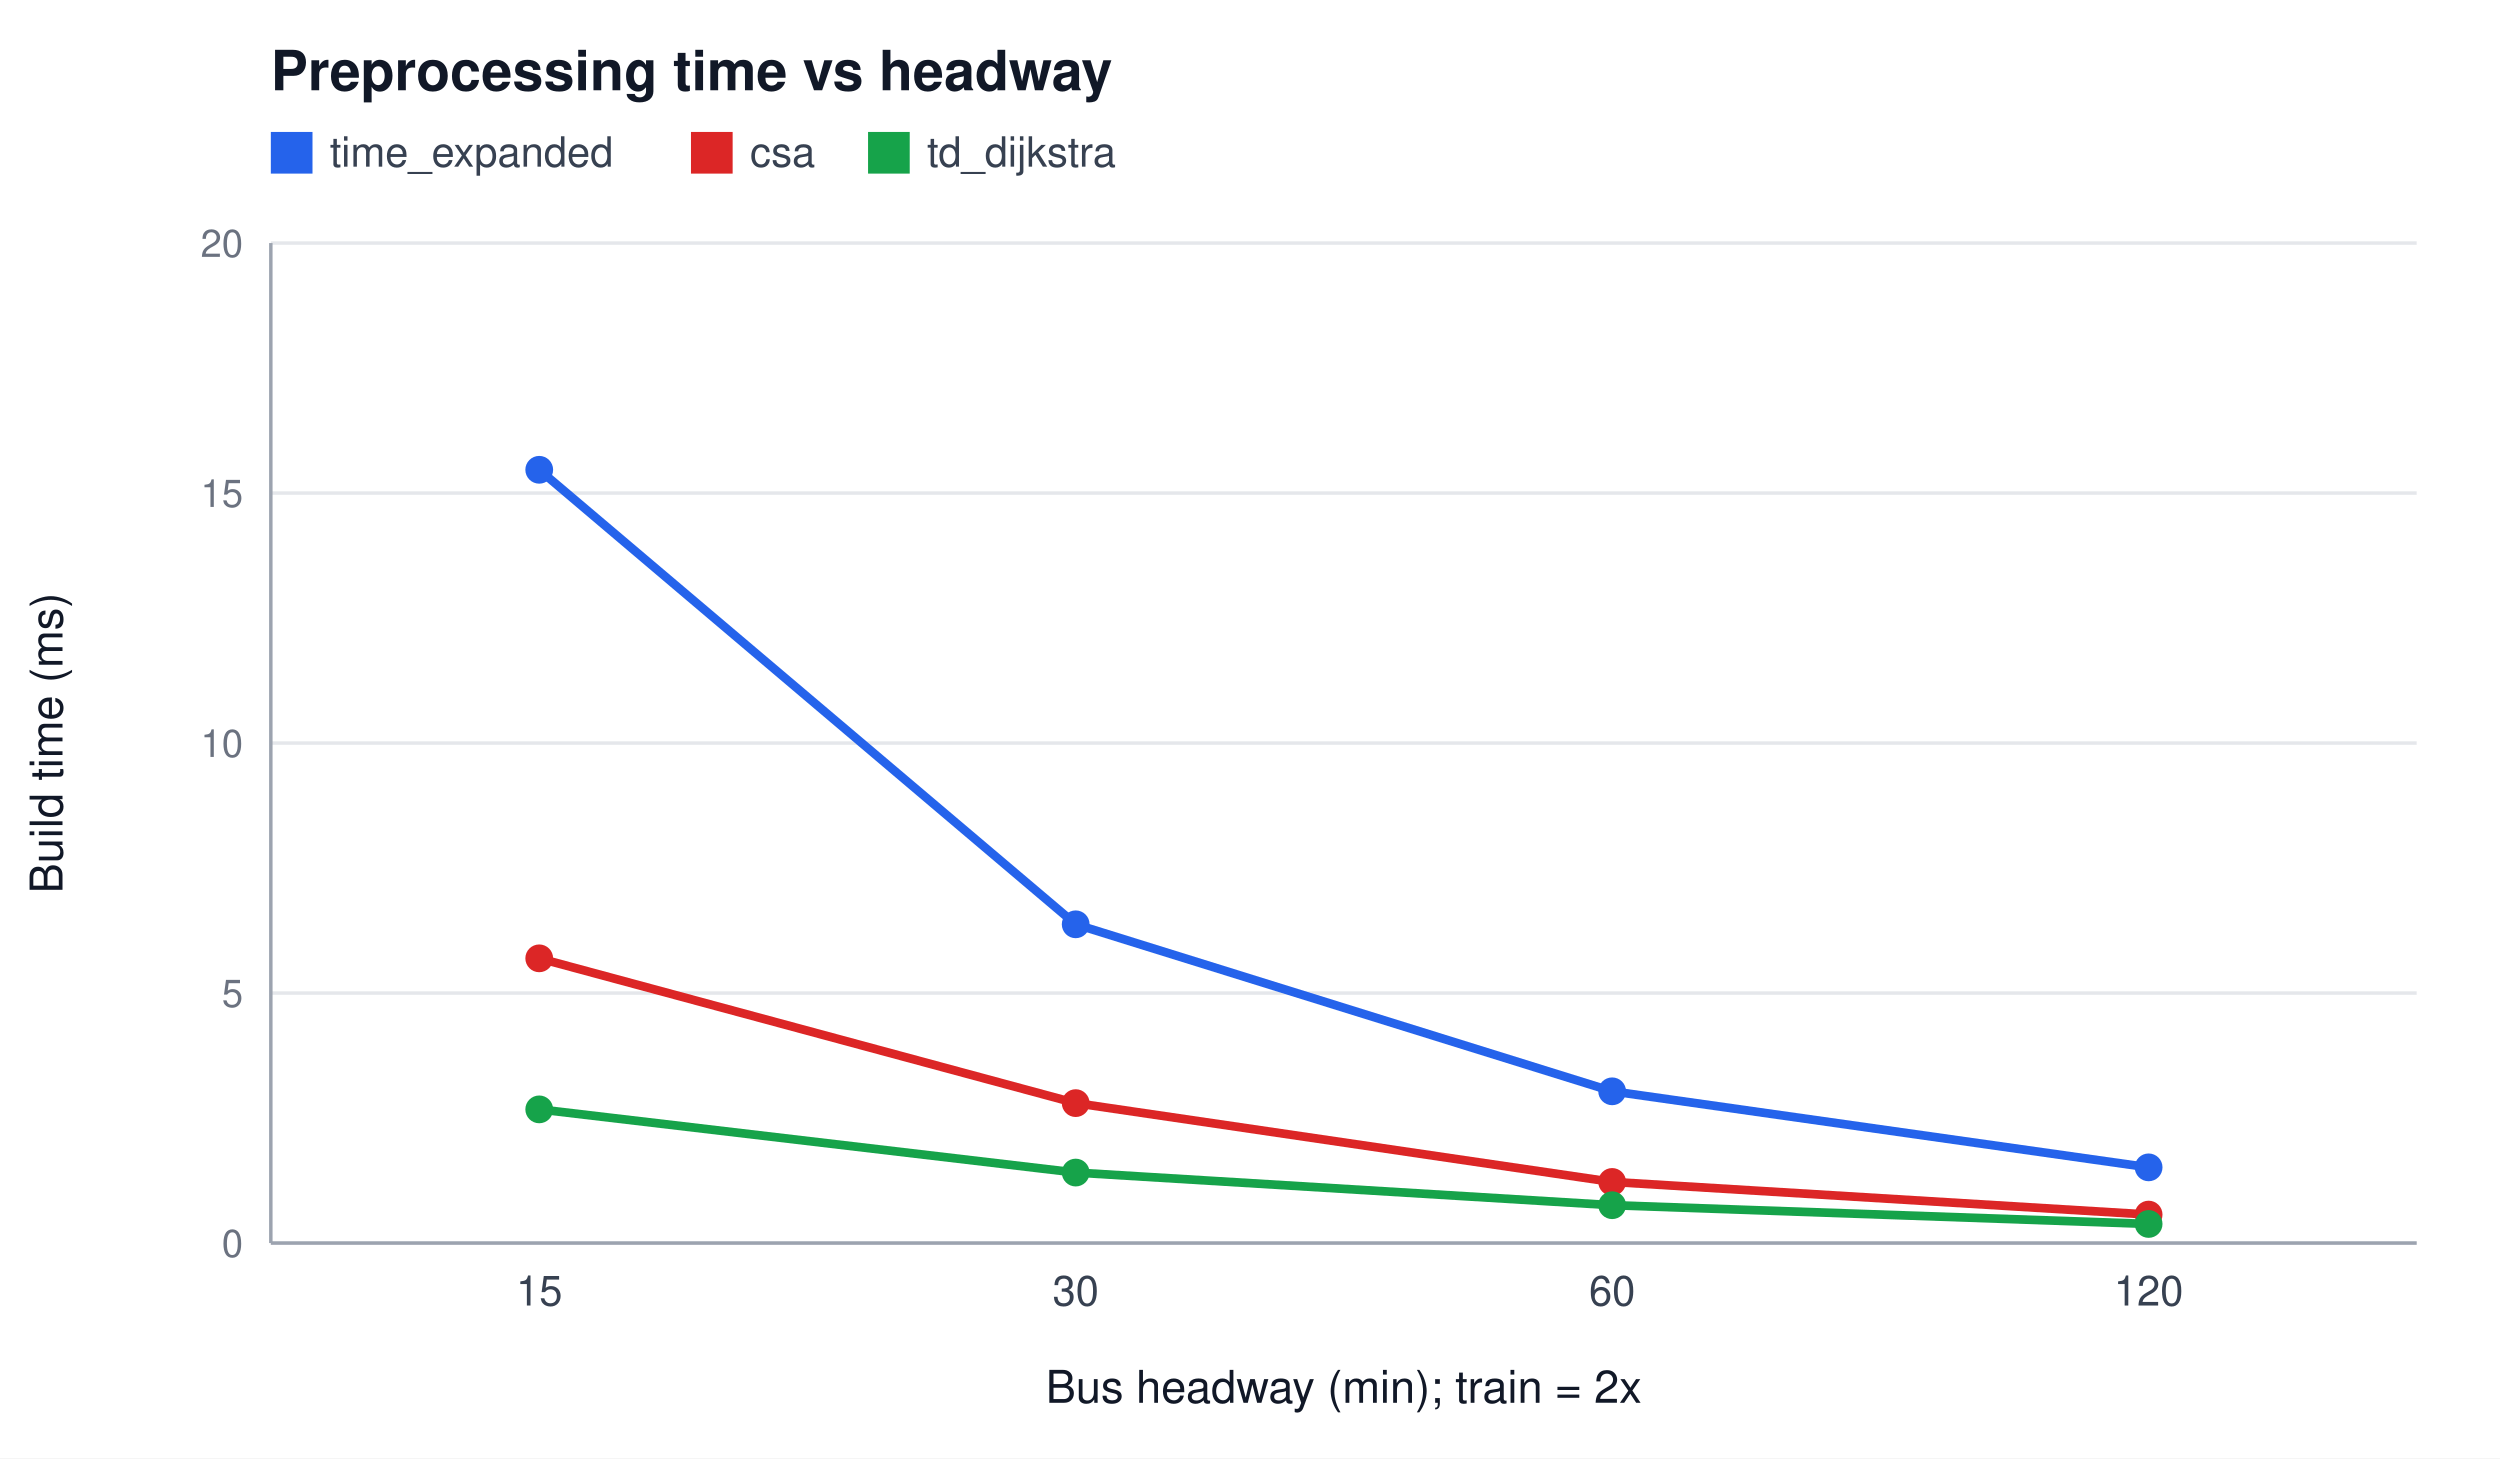
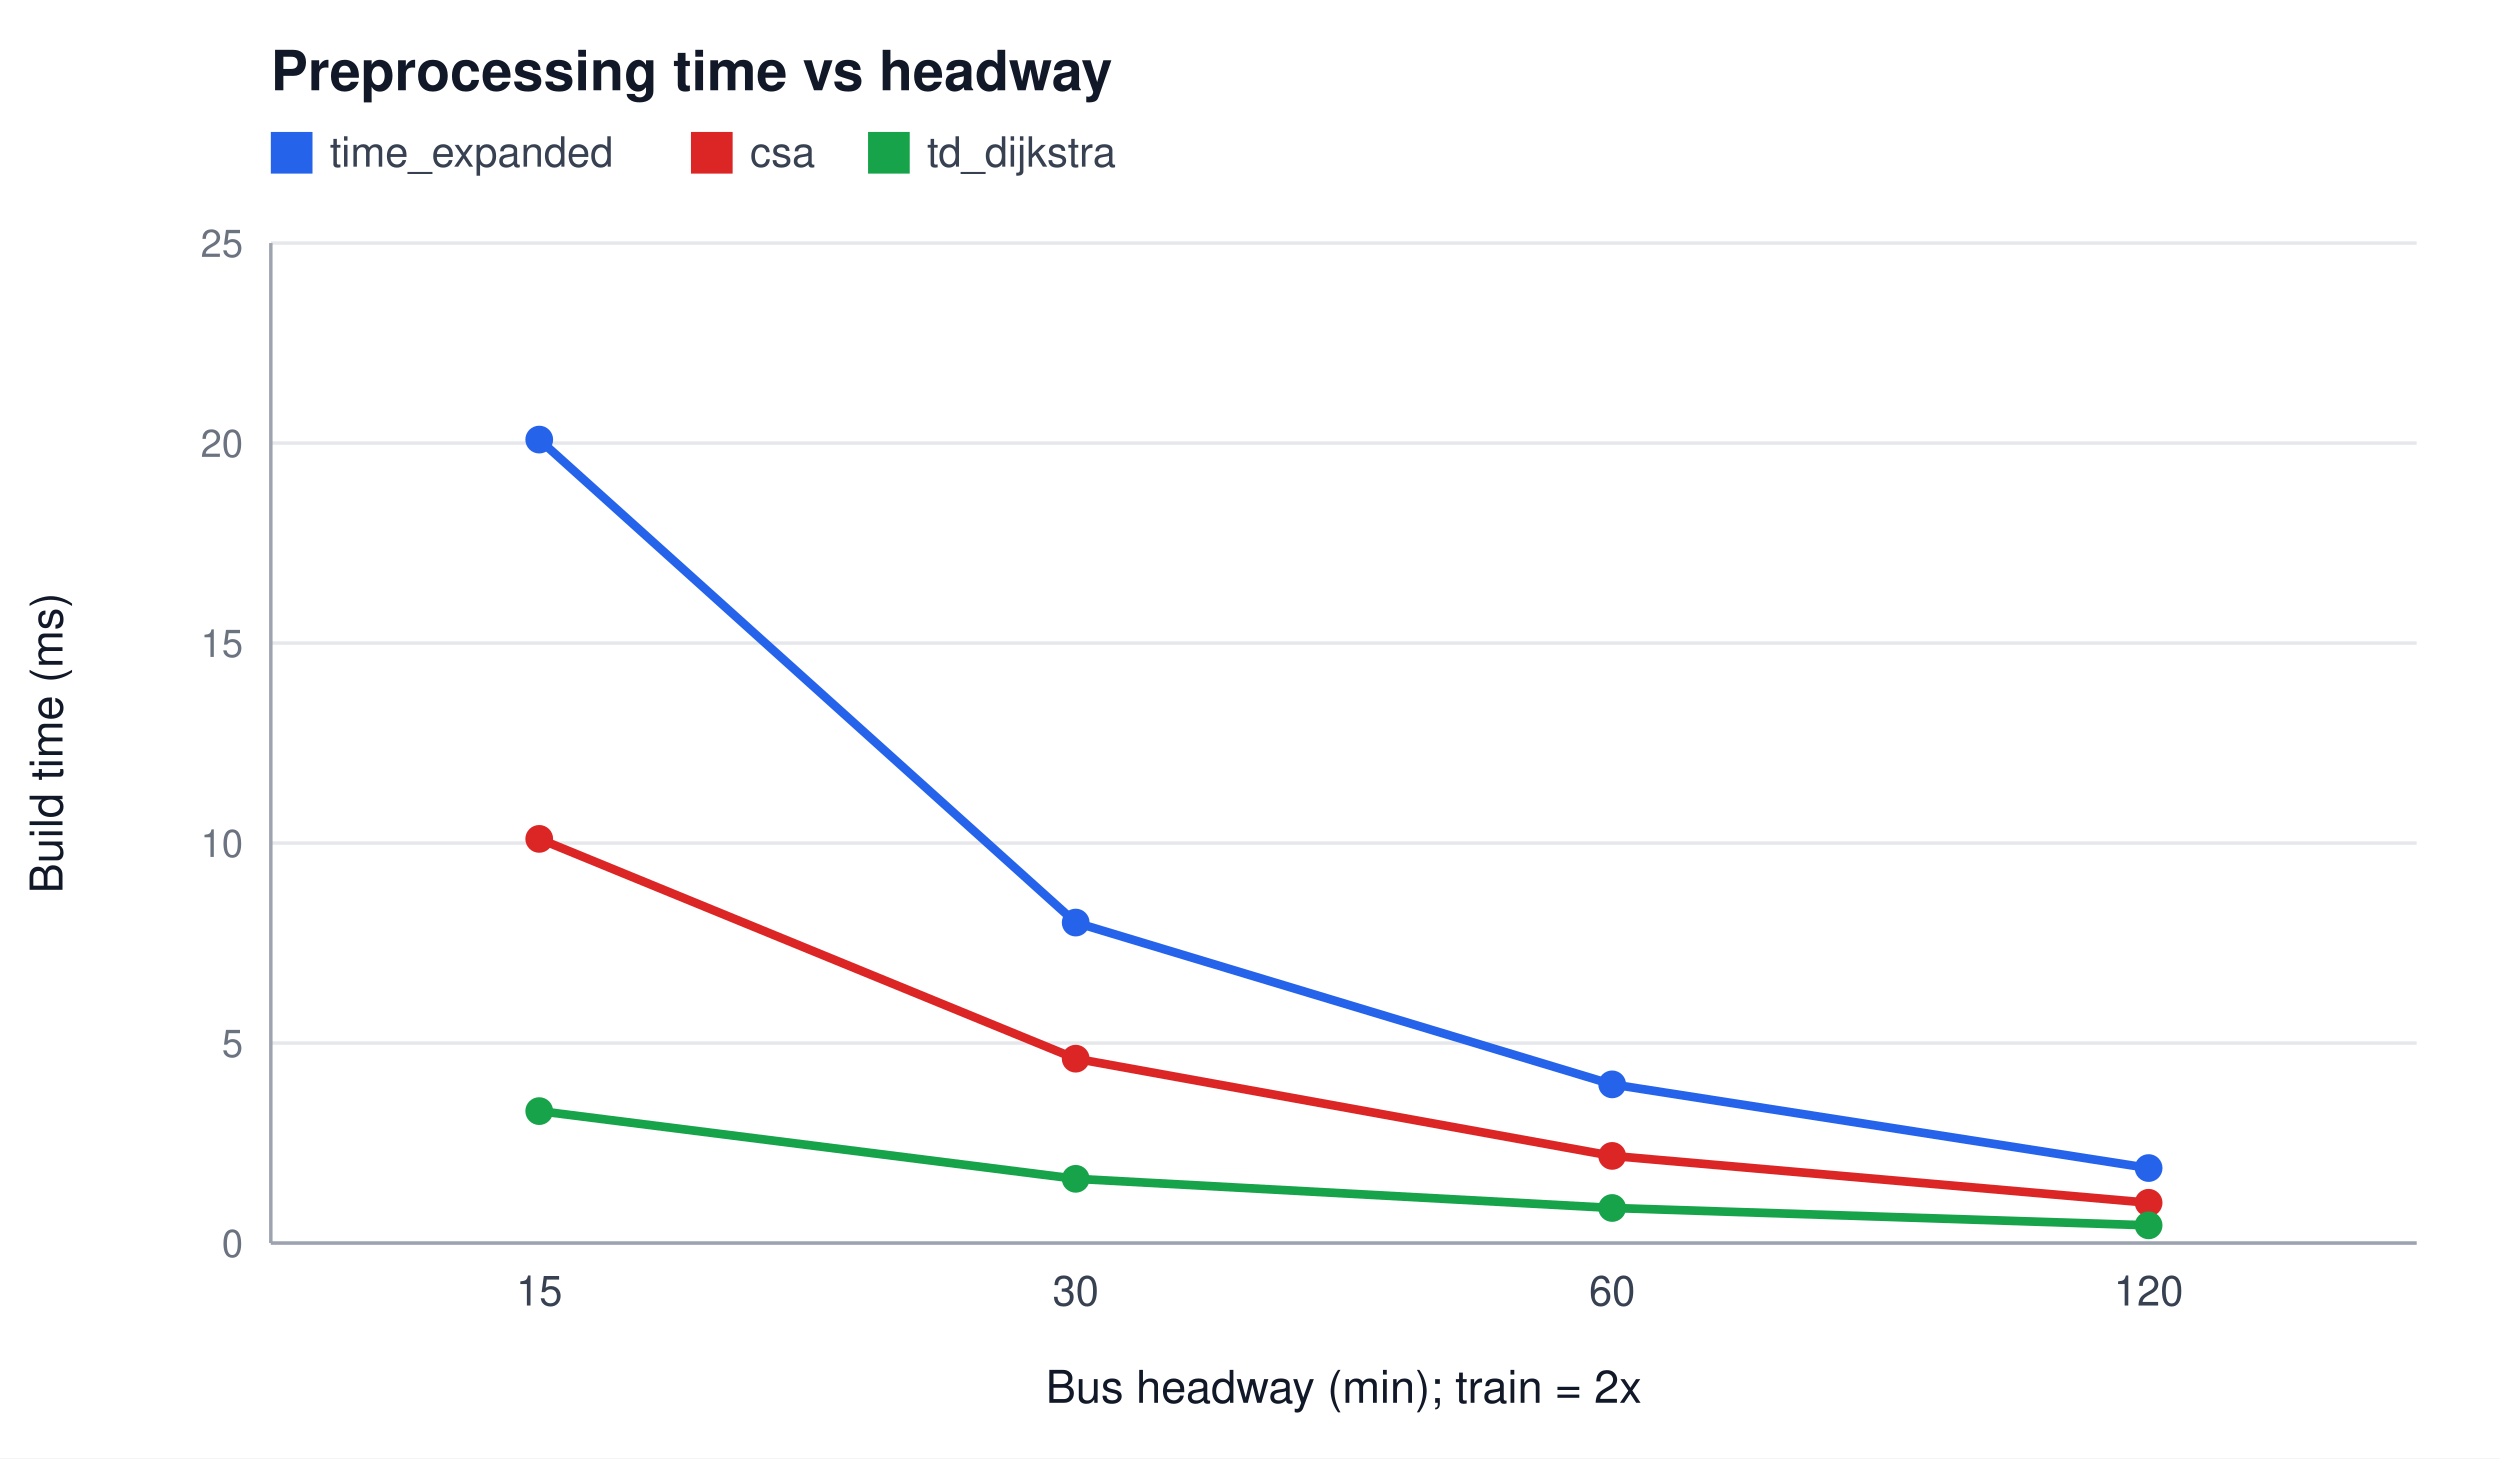
<svg xmlns="http://www.w3.org/2000/svg" width="720" height="420" viewBox="0 0 720 420" font-family="Helvetica, Arial, sans-serif">
  <rect width="100%" height="100%" fill="#ffffff" />
  <text x="78" y="26" font-size="16" font-weight="bold" fill="#111827">Preprocessing time vs headway</text>
  <rect x="78.0" y="38" width="12" height="12" fill="#2563eb" />
  <text x="95.0" y="48" font-size="12" fill="#374151">time_expanded</text>
  <rect x="199.0" y="38" width="12" height="12" fill="#dc2626" />
  <text x="216.0" y="48" font-size="12" fill="#374151">csa</text>
  <rect x="250.0" y="38" width="12" height="12" fill="#16a34a" />
  <text x="267.0" y="48" font-size="12" fill="#374151">td_dijkstra</text>
  <line x1="78" x2="696" y1="358.0" y2="358.0" stroke="#e5e7eb" />
  <text x="70" y="362.0" text-anchor="end" font-size="11" fill="#6b7280">0</text>
-   <line x1="78" x2="696" y1="286.0" y2="286.0" stroke="#e5e7eb" />
-   <text x="70" y="290.0" text-anchor="end" font-size="11" fill="#6b7280">5</text>
-   <line x1="78" x2="696" y1="214.0" y2="214.0" stroke="#e5e7eb" />
-   <text x="70" y="218.0" text-anchor="end" font-size="11" fill="#6b7280">10</text>
-   <line x1="78" x2="696" y1="142.0" y2="142.0" stroke="#e5e7eb" />
-   <text x="70" y="146.0" text-anchor="end" font-size="11" fill="#6b7280">15</text>
+   <line x1="78" x2="696" y1="300.4" y2="300.4" stroke="#e5e7eb" />
+   <text x="70" y="304.4" text-anchor="end" font-size="11" fill="#6b7280">5</text>
+   <line x1="78" x2="696" y1="242.8" y2="242.8" stroke="#e5e7eb" />
+   <text x="70" y="246.8" text-anchor="end" font-size="11" fill="#6b7280">10</text>
+   <line x1="78" x2="696" y1="185.2" y2="185.2" stroke="#e5e7eb" />
+   <text x="70" y="189.2" text-anchor="end" font-size="11" fill="#6b7280">15</text>
+   <line x1="78" x2="696" y1="127.6" y2="127.6" stroke="#e5e7eb" />
+   <text x="70" y="131.6" text-anchor="end" font-size="11" fill="#6b7280">20</text>
  <line x1="78" x2="696" y1="70.0" y2="70.0" stroke="#e5e7eb" />
-   <text x="70" y="74.0" text-anchor="end" font-size="11" fill="#6b7280">20</text>
+   <text x="70" y="74.0" text-anchor="end" font-size="11" fill="#6b7280">25</text>
  <line x1="78" x2="78" y1="70" y2="358" stroke="#9ca3af" />
  <line x1="78" x2="696" y1="358" y2="358" stroke="#9ca3af" />
  <text x="155.3" y="376" text-anchor="middle" font-size="12" fill="#374151">15</text>
  <text x="309.8" y="376" text-anchor="middle" font-size="12" fill="#374151">30</text>
  <text x="464.3" y="376" text-anchor="middle" font-size="12" fill="#374151">60</text>
  <text x="618.8" y="376" text-anchor="middle" font-size="12" fill="#374151">120</text>
  <text x="387" y="404" text-anchor="middle" font-size="13" fill="#111827">Bus headway (min); train = 2x</text>
  <text transform="translate(18,214) rotate(-90)" text-anchor="middle" font-size="13" fill="#111827">Build time (ms)</text>
-   <path d="M155.3,135.3 L309.8,266.2 L464.3,314.3 L618.8,336.2" fill="none" stroke="#2563eb" stroke-width="2.5" />
-   <circle cx="155.3" cy="135.3" r="4" fill="#2563eb" />
-   <circle cx="309.8" cy="266.2" r="4" fill="#2563eb" />
-   <circle cx="464.3" cy="314.3" r="4" fill="#2563eb" />
-   <circle cx="618.8" cy="336.2" r="4" fill="#2563eb" />
-   <path d="M155.3,276.0 L309.8,317.7 L464.3,340.4 L618.8,349.8" fill="none" stroke="#dc2626" stroke-width="2.5" />
-   <circle cx="155.3" cy="276.0" r="4" fill="#dc2626" />
-   <circle cx="309.8" cy="317.7" r="4" fill="#dc2626" />
-   <circle cx="464.3" cy="340.4" r="4" fill="#dc2626" />
-   <circle cx="618.8" cy="349.8" r="4" fill="#dc2626" />
-   <path d="M155.3,319.5 L309.8,337.7 L464.3,347.1 L618.8,352.5" fill="none" stroke="#16a34a" stroke-width="2.5" />
-   <circle cx="155.3" cy="319.5" r="4" fill="#16a34a" />
-   <circle cx="309.8" cy="337.7" r="4" fill="#16a34a" />
-   <circle cx="464.3" cy="347.1" r="4" fill="#16a34a" />
-   <circle cx="618.8" cy="352.5" r="4" fill="#16a34a" />
+   <path d="M155.3,126.6 L309.8,265.7 L464.3,312.3 L618.8,336.4" fill="none" stroke="#2563eb" stroke-width="2.5" />
+   <circle cx="155.3" cy="126.6" r="4" fill="#2563eb" />
+   <circle cx="309.8" cy="265.7" r="4" fill="#2563eb" />
+   <circle cx="464.3" cy="312.3" r="4" fill="#2563eb" />
+   <circle cx="618.8" cy="336.4" r="4" fill="#2563eb" />
+   <path d="M155.3,241.6 L309.8,304.9 L464.3,332.9 L618.8,346.4" fill="none" stroke="#dc2626" stroke-width="2.5" />
+   <circle cx="155.3" cy="241.6" r="4" fill="#dc2626" />
+   <circle cx="309.8" cy="304.9" r="4" fill="#dc2626" />
+   <circle cx="464.3" cy="332.9" r="4" fill="#dc2626" />
+   <circle cx="618.8" cy="346.4" r="4" fill="#dc2626" />
+   <path d="M155.3,320.0 L309.8,339.5 L464.3,347.9 L618.8,352.9" fill="none" stroke="#16a34a" stroke-width="2.5" />
+   <circle cx="155.3" cy="320.0" r="4" fill="#16a34a" />
+   <circle cx="309.8" cy="339.5" r="4" fill="#16a34a" />
+   <circle cx="464.3" cy="347.9" r="4" fill="#16a34a" />
+   <circle cx="618.8" cy="352.9" r="4" fill="#16a34a" />
</svg>
